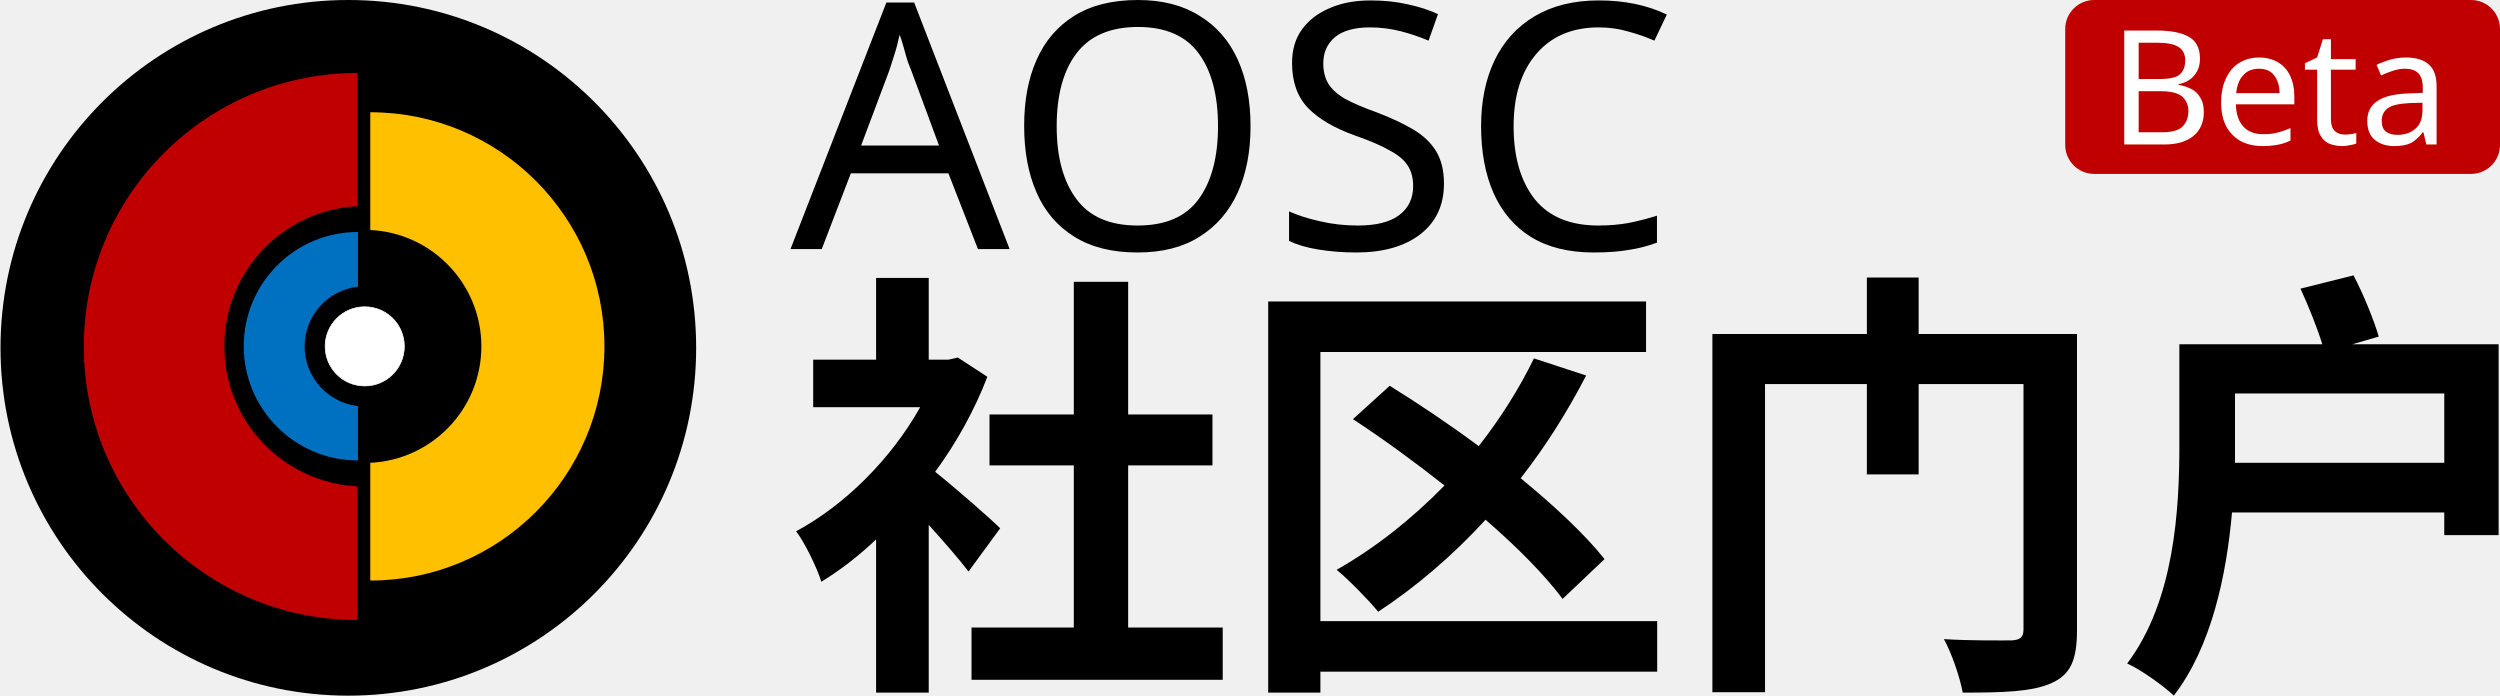
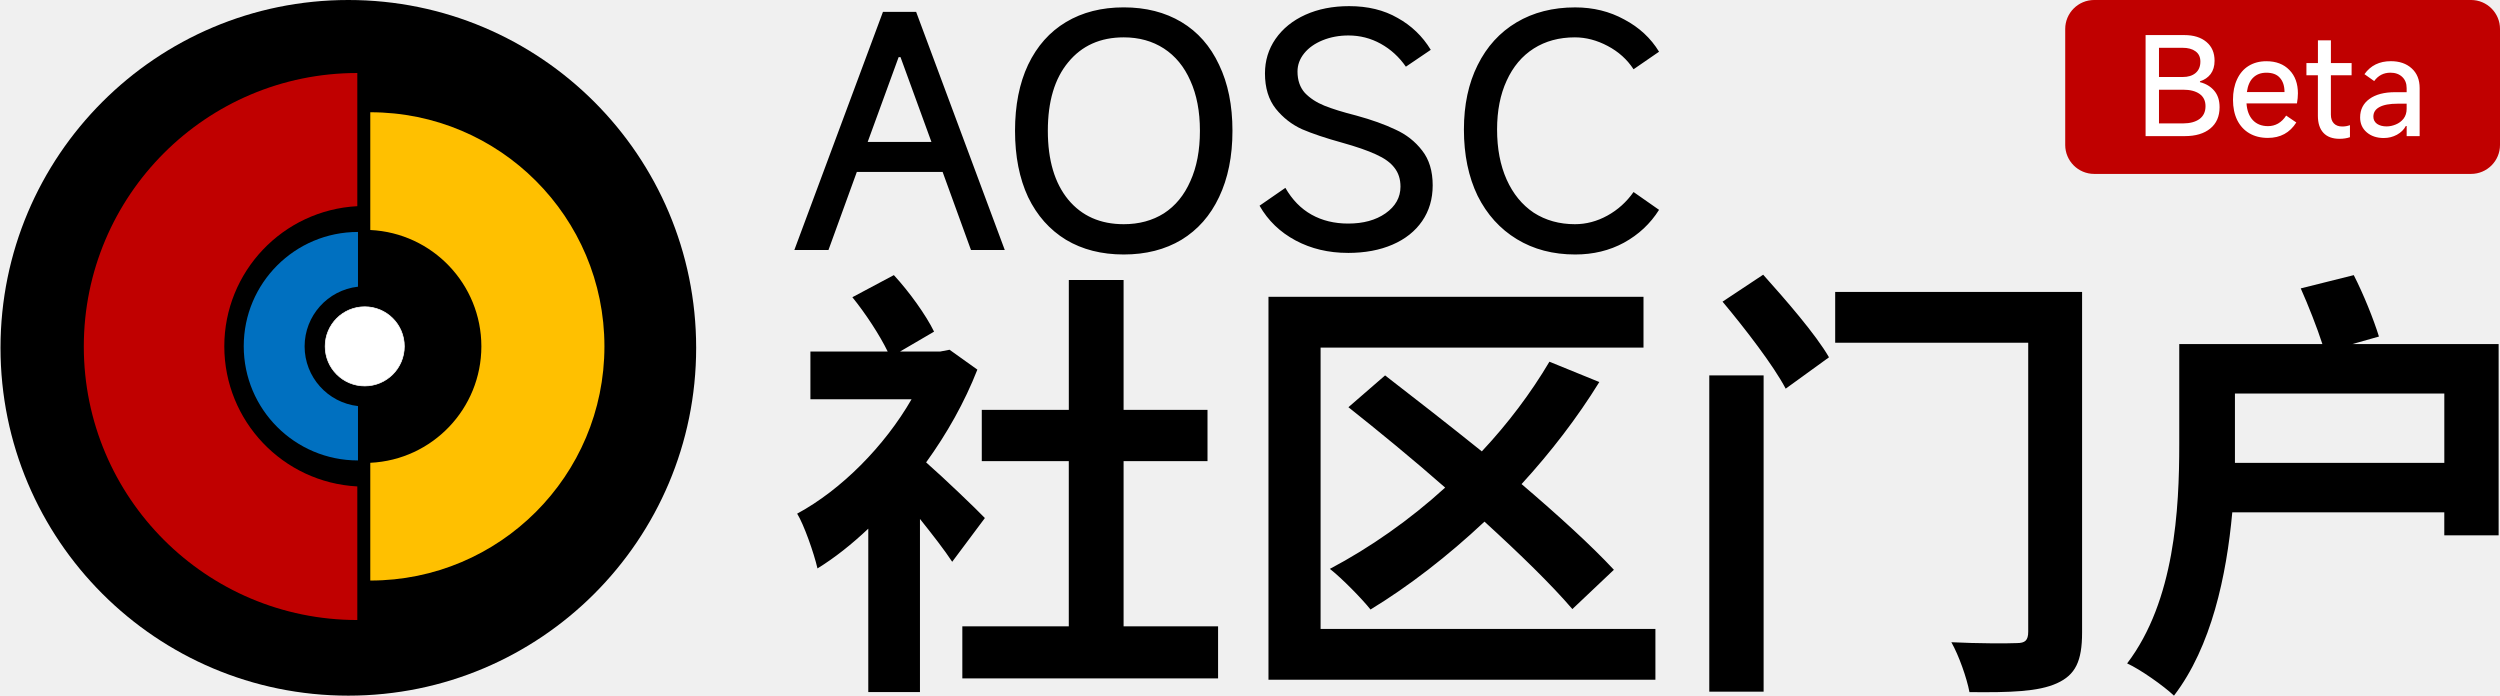
<svg xmlns="http://www.w3.org/2000/svg" width="345" height="96" viewBox="0 0 91.281 25.4" version="1.1" id="svg5">
  <defs id="defs5" />
  <g transform="matrix(0.0267261,0,0,0.0267261,-0.686897,-2.062482)" id="g4">
    <circle cx="501.58" cy="552.362" r="475.191" style="color:#000000;display:inline;overflow:visible;visibility:visible;opacity:1;fill:#000000;fill-opacity:1;fill-rule:nonzero;stroke:none;stroke-width:2.299;stroke-linejoin:miter;stroke-miterlimit:4;stroke-dasharray:none;stroke-dashoffset:0;stroke-opacity:1;marker:none" id="circle1" />
    <circle cx="524" cy="550.362" r="54.066" style="color:#000000;display:inline;overflow:visible;visibility:visible;opacity:1;fill:#ffffff;fill-opacity:1;fill-rule:nonzero;stroke:#ffffff;stroke-width:0.964;stroke-linejoin:miter;stroke-miterlimit:4;stroke-dasharray:none;stroke-dashoffset:0;stroke-opacity:1;marker:none" id="circle2" />
    <path d="M 513.842,176.915 A 373.653,373.653 0 0 0 140.189,550.567 373.653,373.653 0 0 0 513.842,924.22 V 741.725 A 191.87,191.87 0 0 1 332.129,550.362 191.87,191.87 0 0 1 513.842,358.85 Z" style="color:#000000;display:inline;overflow:visible;visibility:visible;opacity:1;fill:#c00000;fill-opacity:1;fill-rule:nonzero;stroke:none;stroke-width:4.751;stroke-linejoin:miter;stroke-miterlimit:4;stroke-dasharray:none;stroke-dashoffset:0;stroke-opacity:1;marker:none" id="path2" />
    <path d="M 514.768,394.052 A 156.086,156.086 0 0 0 358.684,550.138 156.086,156.086 0 0 0 514.768,706.222 V 631.95 a 82.154,82.154 0 0 1 -72.922,-81.588 82.154,82.154 0 0 1 72.922,-81.533 z" style="color:#000000;display:inline;overflow:visible;visibility:visible;opacity:1;fill:#0070c0;fill-opacity:1;fill-rule:nonzero;stroke:none;stroke-width:4.751;stroke-linejoin:miter;stroke-miterlimit:4;stroke-dasharray:none;stroke-dashoffset:0;stroke-opacity:1;marker:none" id="path3" />
    <path d="m 531.568,230.53 v 160.873 a 159.34,159.34 0 0 1 151.77,158.96 159.34,159.34 0 0 1 -151.77,159.07 V 870.3 A 319.885,319.885 0 0 0 851.453,550.415 319.885,319.885 0 0 0 531.568,230.53" style="color:#000000;display:inline;overflow:visible;visibility:visible;opacity:1;fill:#ffc000;fill-opacity:1;fill-rule:nonzero;stroke:none;stroke-width:4.751;stroke-linejoin:miter;stroke-miterlimit:4;stroke-dasharray:none;stroke-dashoffset:0;stroke-opacity:1;marker:none" id="path4" />
  </g>
-   <text xml:space="preserve" x="28.864" y="9.094" style="font-style:normal;font-weight:400;font-size:16.128px;line-height:0.85;font-family:sans-serif;fill:#000000;fill-opacity:1;stroke:none;stroke-width:0.336" id="text5">
-     <tspan x="28.864" y="9.094" style="font-size:12.544px;stroke-width:0.336" id="tspan4">AOSC</tspan>
-     <tspan x="28.864" y="23.836" style="font-weight:700;font-size:16.128px;stroke-width:0.336" id="tspan5">社区门户</tspan>
-   </text>
+   <g id="text5" style="font-size:16.128px;stroke-width:0.336" aria-label="AOSC社区门户">
+     <path style="-inkscape-font-specification:MiSans" d="m 36.687,9.129 h -1.234 L 34.417,6.277 h -3.132 l -1.036,2.852 h -1.246 l 3.236,-8.696 h 1.211 z M 32.811,2.086 31.681,5.183 h 2.328 L 32.88,2.086 Z m 8.219,7.206 q -1.211,0 -2.107,-0.536 -0.896,-0.547 -1.385,-1.56 -0.477,-1.024 -0.477,-2.421 0,-1.397 0.477,-2.41 0.489,-1.024 1.385,-1.56 0.896,-0.536 2.107,-0.536 1.211,0 2.107,0.536 0.896,0.536 1.374,1.56 0.489,1.013 0.489,2.41 0,1.397 -0.489,2.421 -0.477,1.013 -1.374,1.56 -0.896,0.536 -2.107,0.536 z m 0,-1.106 q 0.838,0 1.467,-0.396 0.629,-0.407 0.966,-1.176 0.349,-0.768 0.349,-1.839 0,-1.059 -0.349,-1.828 -0.338,-0.768 -0.966,-1.176 -0.629,-0.407 -1.467,-0.407 -1.281,0 -2.026,0.908 -0.745,0.896 -0.745,2.503 0,1.607 0.745,2.515 0.745,0.896 2.026,0.896 z m 8.184,1.048 q -1.059,0 -1.909,-0.454 -0.85,-0.454 -1.316,-1.269 l 0.943,-0.652 q 0.373,0.652 0.955,0.978 0.582,0.326 1.339,0.326 0.827,0 1.362,-0.373 0.547,-0.384 0.547,-0.978 0,-0.407 -0.221,-0.687 Q 50.704,5.846 50.238,5.637 49.784,5.427 48.992,5.206 48.108,4.962 47.537,4.717 46.978,4.461 46.583,3.972 46.187,3.472 46.187,2.68 q 0,-0.699 0.384,-1.257 0.396,-0.57 1.094,-0.885 0.699,-0.314 1.595,-0.314 1.024,0 1.77,0.431 0.757,0.419 1.211,1.164 L 51.332,2.435 Q 50.96,1.9 50.413,1.597 49.866,1.295 49.237,1.295 q -0.512,0 -0.943,0.175 -0.431,0.175 -0.675,0.477 -0.244,0.303 -0.244,0.664 0,0.477 0.268,0.78 0.279,0.291 0.71,0.466 0.431,0.175 1.164,0.361 0.85,0.233 1.432,0.512 0.594,0.268 0.978,0.768 0.384,0.489 0.384,1.269 0,0.745 -0.384,1.304 -0.384,0.559 -1.083,0.861 -0.699,0.303 -1.63,0.303 z m 11.362,-1.572 q -0.477,0.757 -1.281,1.199 -0.792,0.431 -1.781,0.431 -1.211,0 -2.13,-0.559 -0.92,-0.559 -1.432,-1.583 -0.501,-1.036 -0.501,-2.421 0,-1.35 0.501,-2.352 0.501,-1.013 1.42,-1.56 0.92,-0.547 2.142,-0.547 0.99,0 1.793,0.442 0.815,0.431 1.269,1.176 L 59.645,2.529 Q 59.295,1.993 58.702,1.679 58.108,1.364 57.503,1.364 q -0.861,0 -1.502,0.407 -0.64,0.407 -0.99,1.176 -0.349,0.757 -0.349,1.781 0,1.048 0.349,1.828 0.349,0.78 0.99,1.211 0.652,0.419 1.502,0.419 0.617,0 1.187,-0.314 0.57,-0.314 0.955,-0.861 z" id="path1" />
+     <path d="m 31.122,10.852 c 0.484,0.597 1,1.387 1.29,1.984 h -2.822 v 1.742 h 3.693 c -0.984,1.71 -2.564,3.306 -4.177,4.177 0.242,0.387 0.613,1.435 0.742,2 0.629,-0.387 1.258,-0.887 1.855,-1.452 v 5.967 h 1.887 v -6.322 c 0.452,0.564 0.903,1.145 1.177,1.564 l 1.193,-1.597 c -0.306,-0.323 -1.484,-1.452 -2.145,-2.032 0.758,-1.048 1.403,-2.193 1.871,-3.387 l -1.016,-0.726 -0.339,0.065 h -1.468 l 1.242,-0.726 c -0.29,-0.597 -0.903,-1.452 -1.468,-2.064 z m 7.903,-0.629 v 4.742 H 35.847 v 1.871 h 3.177 v 6.032 h -3.887 v 1.903 h 9.338 V 22.868 H 41.025 v -6.032 h 3.064 V 14.965 H 41.025 v -4.742 z m 20.983,0.613 H 46.315 V 24.819 H 60.443 V 22.965 H 48.218 V 12.691 h 11.79 z m -10.774,4.032 c 1.097,0.871 2.339,1.887 3.532,2.935 -1.29,1.177 -2.742,2.193 -4.209,2.968 0.435,0.339 1.177,1.097 1.484,1.484 1.403,-0.855 2.822,-1.952 4.161,-3.209 1.29,1.177 2.451,2.306 3.209,3.193 l 1.516,-1.435 c -0.823,-0.887 -2.048,-2 -3.371,-3.129 1.064,-1.161 2.032,-2.419 2.839,-3.726 l -1.822,-0.742 c -0.677,1.145 -1.516,2.258 -2.468,3.274 -1.226,-0.984 -2.468,-1.952 -3.532,-2.774 z M 62.894,11.014 c 0.823,0.984 1.855,2.322 2.306,3.177 l 1.581,-1.145 C 66.297,12.207 65.201,10.949 64.378,10.03 Z m -0.484,2.693 v 11.548 h 1.984 V 13.707 Z m 4.597,-3.048 v 1.855 h 7.048 v 10.548 c 0,0.323 -0.113,0.419 -0.419,0.419 -0.323,0.016 -1.435,0.016 -2.387,-0.032 0.274,0.484 0.564,1.306 0.661,1.822 1.5,0.016 2.516,-0.016 3.193,-0.323 0.677,-0.306 0.919,-0.806 0.919,-1.855 V 10.659 Z m 14.596,3.709 h 7.645 v 2.532 H 81.603 v -0.677 z m 2.403,-3.838 c 0.274,0.613 0.597,1.435 0.79,2.032 h -5.226 v 3.661 c 0,2.355 -0.161,5.709 -1.903,8 0.468,0.21 1.339,0.823 1.71,1.177 1.371,-1.79 1.919,-4.387 2.129,-6.693 h 7.741 v 0.839 h 1.984 V 12.562 H 85.893 L 86.861,12.288 c -0.194,-0.629 -0.564,-1.548 -0.919,-2.242 z" id="path5" />
+   </g>
  <g id="g6" transform="matrix(0.75,0,0,0.75,49.11325,-7.9375)">
    <rect style="fill:#c00000;fill-opacity:1;stroke-width:0.723;stroke-linecap:round;stroke-linejoin:round;-inkscape-stroke:none;paint-order:stroke fill markers" id="rect5" width="21.167" height="8.467" x="35.057" y="10.583" rx="1.411" />
-     <text xml:space="preserve" style="font-size:7.761px;line-height:1.1;font-family:MiSans;-inkscape-font-specification:MiSans;text-decoration-color:#000000;letter-spacing:0px;fill:#ffffff;fill-opacity:1;stroke-width:0.723;stroke-linecap:round;stroke-linejoin:round;-inkscape-stroke:none;paint-order:stroke fill markers" x="37.181" y="17.615" id="text6">
-       <tspan id="tspan6" style="font-size:7.761px;fill:#ffffff;fill-opacity:1;stroke-width:0.723" x="37.181" y="17.615">Beta</tspan>
-     </text>
+     <path d="m 41.617,14.583 q 0.441,0.112 0.698,0.421 0.257,0.303 0.257,0.797 0,0.672 -0.454,1.04 -0.448,0.369 -1.238,0.369 h -1.91 v -4.919 h 1.883 q 0.685,0 1.08,0.336 0.395,0.329 0.395,0.915 0,0.389 -0.191,0.645 -0.191,0.25 -0.52,0.356 z m -1.995,-1.673 v 1.422 h 1.159 q 0.389,0 0.619,-0.191 0.237,-0.198 0.237,-0.56 0,-0.329 -0.237,-0.5 -0.23,-0.171 -0.632,-0.171 z m 1.172,3.681 q 0.5,0 0.797,-0.211 0.296,-0.217 0.296,-0.626 0,-0.395 -0.29,-0.599 -0.29,-0.204 -0.79,-0.204 h -1.185 v 1.64 z m 5.591,-1.455 q 0,0.217 -0.046,0.481 h -2.456 q 0.033,0.52 0.31,0.817 0.277,0.29 0.738,0.29 0.263,0 0.487,-0.125 0.23,-0.132 0.395,-0.389 l 0.494,0.336 q -0.474,0.751 -1.383,0.751 -0.52,0 -0.902,-0.224 -0.382,-0.224 -0.593,-0.645 -0.204,-0.421 -0.204,-0.988 0,-0.573 0.198,-0.994 0.198,-0.428 0.56,-0.652 0.369,-0.23 0.869,-0.23 0.705,0 1.119,0.428 0.415,0.421 0.415,1.146 z m -0.652,-0.072 q 0,-0.441 -0.224,-0.691 -0.217,-0.25 -0.659,-0.25 -0.395,0 -0.639,0.237 -0.244,0.23 -0.31,0.705 z m 3.266,-0.817 h -1.008 v 1.916 q 0,0.277 0.145,0.428 0.145,0.151 0.408,0.151 0.198,0 0.375,-0.066 v 0.586 q -0.224,0.079 -0.507,0.079 -0.514,0 -0.784,-0.29 -0.27,-0.29 -0.27,-0.83 V 14.247 H 46.8 v -0.593 h 0.56 v -1.106 h 0.632 v 1.106 h 1.008 z m 1.574,3.056 q -0.514,0 -0.836,-0.277 -0.323,-0.277 -0.323,-0.724 0,-0.573 0.454,-0.902 0.454,-0.329 1.251,-0.329 h 0.56 v -0.198 q 0,-0.342 -0.217,-0.547 -0.217,-0.204 -0.573,-0.204 -0.494,0 -0.79,0.408 l -0.474,-0.336 q 0.448,-0.632 1.284,-0.632 0.632,0 1.014,0.349 0.389,0.349 0.389,0.961 v 2.338 h -0.632 v -0.494 h -0.04 q -0.138,0.263 -0.435,0.428 -0.296,0.158 -0.632,0.158 z m 0.138,-0.566 q 0.211,0 0.435,-0.092 0.23,-0.092 0.382,-0.283 0.151,-0.198 0.151,-0.481 v -0.25 h -0.435 q -0.586,0 -0.889,0.165 -0.296,0.158 -0.296,0.468 0,0.217 0.178,0.349 0.184,0.125 0.474,0.125 z" id="text6" style="font-size:6.585px;line-height:1.1;font-family:MiSans;-inkscape-font-specification:MiSans;letter-spacing:0px;fill:#ffffff;stroke-width:0.723;stroke-linecap:round;stroke-linejoin:round;paint-order:stroke fill markers" aria-label="Beta" />
  </g>
</svg>
